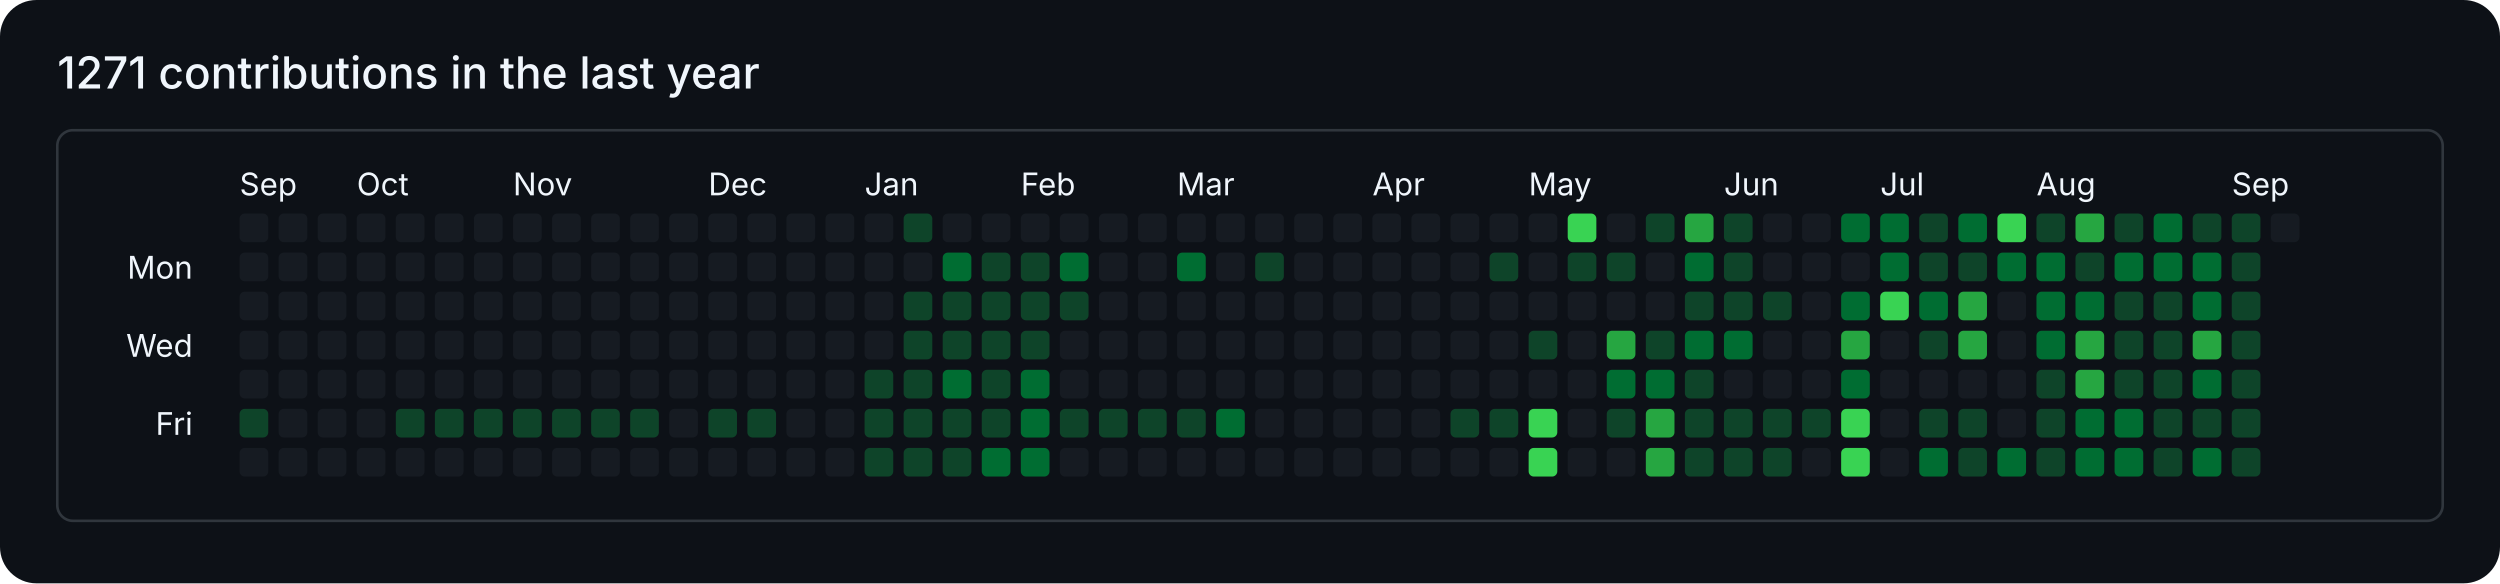
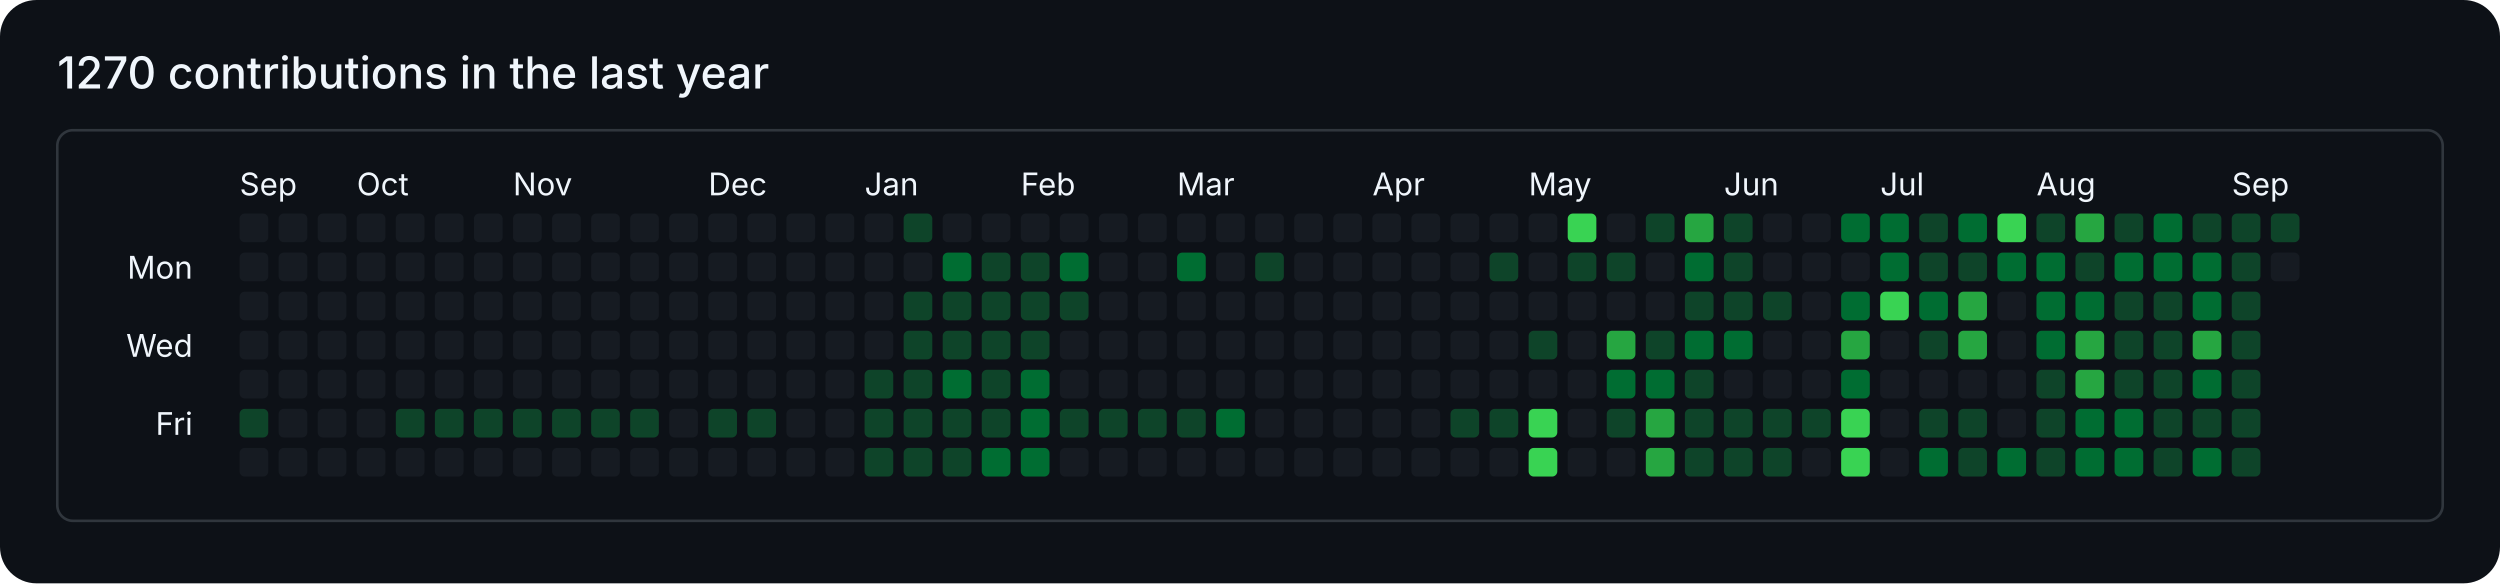
<svg xmlns="http://www.w3.org/2000/svg" width="1200" height="280" viewBox="0 0 960 224" fill="none" role="img" aria-label="AleksZyro GitHub contribution calendar">
  <style>
    .title { font: 500 17px -apple-system, BlinkMacSystemFont, 'Segoe UI', sans-serif; fill: #f0f6fc; }
    .month-label, .weekday-label, .legend, .hint { font: 400 12px -apple-system, BlinkMacSystemFont, 'Segoe UI', sans-serif; fill: #f0f6fc; }
    .hint, .legend-muted { fill: #8b949e; }
    .day-cell { shape-rendering: geometricPrecision; }
  </style>
  <rect width="960" height="224" rx="14" fill="#0d1117" />
-   <text x="22" y="34" class="title">1271 contributions in the last year</text>
+   <text x="22" y="34" class="title">1270 contributions in the last year</text>
  <rect x="22" y="50" width="916" height="150" rx="6" fill="none" stroke="#30363d" />
  <text x="92" y="75" class="month-label">Sep</text>
  <text x="137" y="75" class="month-label">Oct</text>
  <text x="197" y="75" class="month-label">Nov</text>
  <text x="272" y="75" class="month-label">Dec</text>
  <text x="332" y="75" class="month-label">Jan</text>
  <text x="392" y="75" class="month-label">Feb</text>
  <text x="452" y="75" class="month-label">Mar</text>
  <text x="527" y="75" class="month-label">Apr</text>
  <text x="587" y="75" class="month-label">May</text>
  <text x="662" y="75" class="month-label">Jun</text>
  <text x="722" y="75" class="month-label">Jul</text>
  <text x="782" y="75" class="month-label">Aug</text>
  <text x="857" y="75" class="month-label">Sep</text>
  <text x="74" y="107" class="weekday-label" text-anchor="end">Mon</text>
  <text x="74" y="137" class="weekday-label" text-anchor="end">Wed</text>
  <text x="74" y="167" class="weekday-label" text-anchor="end">Fri</text>
  <rect class="day-cell" x="92" y="82" width="11" height="11" rx="2" fill="#161b22" />
  <rect class="day-cell" x="92" y="97" width="11" height="11" rx="2" fill="#161b22" />
  <rect class="day-cell" x="92" y="112" width="11" height="11" rx="2" fill="#161b22" />
  <rect class="day-cell" x="92" y="127" width="11" height="11" rx="2" fill="#161b22" />
  <rect class="day-cell" x="92" y="142" width="11" height="11" rx="2" fill="#161b22" />
  <rect class="day-cell" x="92" y="157" width="11" height="11" rx="2" fill="#0e4429" />
  <rect class="day-cell" x="92" y="172" width="11" height="11" rx="2" fill="#161b22" />
  <rect class="day-cell" x="107" y="82" width="11" height="11" rx="2" fill="#161b22" />
  <rect class="day-cell" x="107" y="97" width="11" height="11" rx="2" fill="#161b22" />
  <rect class="day-cell" x="107" y="112" width="11" height="11" rx="2" fill="#161b22" />
  <rect class="day-cell" x="107" y="127" width="11" height="11" rx="2" fill="#161b22" />
  <rect class="day-cell" x="107" y="142" width="11" height="11" rx="2" fill="#161b22" />
  <rect class="day-cell" x="107" y="157" width="11" height="11" rx="2" fill="#161b22" />
  <rect class="day-cell" x="107" y="172" width="11" height="11" rx="2" fill="#161b22" />
  <rect class="day-cell" x="122" y="82" width="11" height="11" rx="2" fill="#161b22" />
  <rect class="day-cell" x="122" y="97" width="11" height="11" rx="2" fill="#161b22" />
  <rect class="day-cell" x="122" y="112" width="11" height="11" rx="2" fill="#161b22" />
  <rect class="day-cell" x="122" y="127" width="11" height="11" rx="2" fill="#161b22" />
  <rect class="day-cell" x="122" y="142" width="11" height="11" rx="2" fill="#161b22" />
  <rect class="day-cell" x="122" y="157" width="11" height="11" rx="2" fill="#161b22" />
  <rect class="day-cell" x="122" y="172" width="11" height="11" rx="2" fill="#161b22" />
  <rect class="day-cell" x="137" y="82" width="11" height="11" rx="2" fill="#161b22" />
  <rect class="day-cell" x="137" y="97" width="11" height="11" rx="2" fill="#161b22" />
  <rect class="day-cell" x="137" y="112" width="11" height="11" rx="2" fill="#161b22" />
  <rect class="day-cell" x="137" y="127" width="11" height="11" rx="2" fill="#161b22" />
  <rect class="day-cell" x="137" y="142" width="11" height="11" rx="2" fill="#161b22" />
  <rect class="day-cell" x="137" y="157" width="11" height="11" rx="2" fill="#161b22" />
  <rect class="day-cell" x="137" y="172" width="11" height="11" rx="2" fill="#161b22" />
  <rect class="day-cell" x="152" y="82" width="11" height="11" rx="2" fill="#161b22" />
  <rect class="day-cell" x="152" y="97" width="11" height="11" rx="2" fill="#161b22" />
  <rect class="day-cell" x="152" y="112" width="11" height="11" rx="2" fill="#161b22" />
  <rect class="day-cell" x="152" y="127" width="11" height="11" rx="2" fill="#161b22" />
  <rect class="day-cell" x="152" y="142" width="11" height="11" rx="2" fill="#161b22" />
  <rect class="day-cell" x="152" y="157" width="11" height="11" rx="2" fill="#0e4429" />
  <rect class="day-cell" x="152" y="172" width="11" height="11" rx="2" fill="#161b22" />
  <rect class="day-cell" x="167" y="82" width="11" height="11" rx="2" fill="#161b22" />
  <rect class="day-cell" x="167" y="97" width="11" height="11" rx="2" fill="#161b22" />
  <rect class="day-cell" x="167" y="112" width="11" height="11" rx="2" fill="#161b22" />
  <rect class="day-cell" x="167" y="127" width="11" height="11" rx="2" fill="#161b22" />
  <rect class="day-cell" x="167" y="142" width="11" height="11" rx="2" fill="#161b22" />
  <rect class="day-cell" x="167" y="157" width="11" height="11" rx="2" fill="#0e4429" />
  <rect class="day-cell" x="167" y="172" width="11" height="11" rx="2" fill="#161b22" />
  <rect class="day-cell" x="182" y="82" width="11" height="11" rx="2" fill="#161b22" />
  <rect class="day-cell" x="182" y="97" width="11" height="11" rx="2" fill="#161b22" />
  <rect class="day-cell" x="182" y="112" width="11" height="11" rx="2" fill="#161b22" />
  <rect class="day-cell" x="182" y="127" width="11" height="11" rx="2" fill="#161b22" />
  <rect class="day-cell" x="182" y="142" width="11" height="11" rx="2" fill="#161b22" />
  <rect class="day-cell" x="182" y="157" width="11" height="11" rx="2" fill="#0e4429" />
  <rect class="day-cell" x="182" y="172" width="11" height="11" rx="2" fill="#161b22" />
  <rect class="day-cell" x="197" y="82" width="11" height="11" rx="2" fill="#161b22" />
  <rect class="day-cell" x="197" y="97" width="11" height="11" rx="2" fill="#161b22" />
  <rect class="day-cell" x="197" y="112" width="11" height="11" rx="2" fill="#161b22" />
  <rect class="day-cell" x="197" y="127" width="11" height="11" rx="2" fill="#161b22" />
  <rect class="day-cell" x="197" y="142" width="11" height="11" rx="2" fill="#161b22" />
  <rect class="day-cell" x="197" y="157" width="11" height="11" rx="2" fill="#0e4429" />
  <rect class="day-cell" x="197" y="172" width="11" height="11" rx="2" fill="#161b22" />
  <rect class="day-cell" x="212" y="82" width="11" height="11" rx="2" fill="#161b22" />
  <rect class="day-cell" x="212" y="97" width="11" height="11" rx="2" fill="#161b22" />
  <rect class="day-cell" x="212" y="112" width="11" height="11" rx="2" fill="#161b22" />
  <rect class="day-cell" x="212" y="127" width="11" height="11" rx="2" fill="#161b22" />
  <rect class="day-cell" x="212" y="142" width="11" height="11" rx="2" fill="#161b22" />
  <rect class="day-cell" x="212" y="157" width="11" height="11" rx="2" fill="#0e4429" />
  <rect class="day-cell" x="212" y="172" width="11" height="11" rx="2" fill="#161b22" />
  <rect class="day-cell" x="227" y="82" width="11" height="11" rx="2" fill="#161b22" />
  <rect class="day-cell" x="227" y="97" width="11" height="11" rx="2" fill="#161b22" />
  <rect class="day-cell" x="227" y="112" width="11" height="11" rx="2" fill="#161b22" />
  <rect class="day-cell" x="227" y="127" width="11" height="11" rx="2" fill="#161b22" />
  <rect class="day-cell" x="227" y="142" width="11" height="11" rx="2" fill="#161b22" />
  <rect class="day-cell" x="227" y="157" width="11" height="11" rx="2" fill="#0e4429" />
  <rect class="day-cell" x="227" y="172" width="11" height="11" rx="2" fill="#161b22" />
  <rect class="day-cell" x="242" y="82" width="11" height="11" rx="2" fill="#161b22" />
  <rect class="day-cell" x="242" y="97" width="11" height="11" rx="2" fill="#161b22" />
  <rect class="day-cell" x="242" y="112" width="11" height="11" rx="2" fill="#161b22" />
  <rect class="day-cell" x="242" y="127" width="11" height="11" rx="2" fill="#161b22" />
  <rect class="day-cell" x="242" y="142" width="11" height="11" rx="2" fill="#161b22" />
  <rect class="day-cell" x="242" y="157" width="11" height="11" rx="2" fill="#0e4429" />
  <rect class="day-cell" x="242" y="172" width="11" height="11" rx="2" fill="#161b22" />
  <rect class="day-cell" x="257" y="82" width="11" height="11" rx="2" fill="#161b22" />
  <rect class="day-cell" x="257" y="97" width="11" height="11" rx="2" fill="#161b22" />
  <rect class="day-cell" x="257" y="112" width="11" height="11" rx="2" fill="#161b22" />
  <rect class="day-cell" x="257" y="127" width="11" height="11" rx="2" fill="#161b22" />
  <rect class="day-cell" x="257" y="142" width="11" height="11" rx="2" fill="#161b22" />
  <rect class="day-cell" x="257" y="157" width="11" height="11" rx="2" fill="#161b22" />
  <rect class="day-cell" x="257" y="172" width="11" height="11" rx="2" fill="#161b22" />
  <rect class="day-cell" x="272" y="82" width="11" height="11" rx="2" fill="#161b22" />
  <rect class="day-cell" x="272" y="97" width="11" height="11" rx="2" fill="#161b22" />
  <rect class="day-cell" x="272" y="112" width="11" height="11" rx="2" fill="#161b22" />
  <rect class="day-cell" x="272" y="127" width="11" height="11" rx="2" fill="#161b22" />
  <rect class="day-cell" x="272" y="142" width="11" height="11" rx="2" fill="#161b22" />
  <rect class="day-cell" x="272" y="157" width="11" height="11" rx="2" fill="#0e4429" />
  <rect class="day-cell" x="272" y="172" width="11" height="11" rx="2" fill="#161b22" />
  <rect class="day-cell" x="287" y="82" width="11" height="11" rx="2" fill="#161b22" />
  <rect class="day-cell" x="287" y="97" width="11" height="11" rx="2" fill="#161b22" />
  <rect class="day-cell" x="287" y="112" width="11" height="11" rx="2" fill="#161b22" />
  <rect class="day-cell" x="287" y="127" width="11" height="11" rx="2" fill="#161b22" />
  <rect class="day-cell" x="287" y="142" width="11" height="11" rx="2" fill="#161b22" />
  <rect class="day-cell" x="287" y="157" width="11" height="11" rx="2" fill="#0e4429" />
  <rect class="day-cell" x="287" y="172" width="11" height="11" rx="2" fill="#161b22" />
  <rect class="day-cell" x="302" y="82" width="11" height="11" rx="2" fill="#161b22" />
  <rect class="day-cell" x="302" y="97" width="11" height="11" rx="2" fill="#161b22" />
  <rect class="day-cell" x="302" y="112" width="11" height="11" rx="2" fill="#161b22" />
  <rect class="day-cell" x="302" y="127" width="11" height="11" rx="2" fill="#161b22" />
  <rect class="day-cell" x="302" y="142" width="11" height="11" rx="2" fill="#161b22" />
  <rect class="day-cell" x="302" y="157" width="11" height="11" rx="2" fill="#161b22" />
  <rect class="day-cell" x="302" y="172" width="11" height="11" rx="2" fill="#161b22" />
  <rect class="day-cell" x="317" y="82" width="11" height="11" rx="2" fill="#161b22" />
  <rect class="day-cell" x="317" y="97" width="11" height="11" rx="2" fill="#161b22" />
  <rect class="day-cell" x="317" y="112" width="11" height="11" rx="2" fill="#161b22" />
  <rect class="day-cell" x="317" y="127" width="11" height="11" rx="2" fill="#161b22" />
  <rect class="day-cell" x="317" y="142" width="11" height="11" rx="2" fill="#161b22" />
  <rect class="day-cell" x="317" y="157" width="11" height="11" rx="2" fill="#161b22" />
  <rect class="day-cell" x="317" y="172" width="11" height="11" rx="2" fill="#161b22" />
  <rect class="day-cell" x="332" y="82" width="11" height="11" rx="2" fill="#161b22" />
  <rect class="day-cell" x="332" y="97" width="11" height="11" rx="2" fill="#161b22" />
  <rect class="day-cell" x="332" y="112" width="11" height="11" rx="2" fill="#161b22" />
  <rect class="day-cell" x="332" y="127" width="11" height="11" rx="2" fill="#161b22" />
  <rect class="day-cell" x="332" y="142" width="11" height="11" rx="2" fill="#0e4429" />
  <rect class="day-cell" x="332" y="157" width="11" height="11" rx="2" fill="#0e4429" />
  <rect class="day-cell" x="332" y="172" width="11" height="11" rx="2" fill="#0e4429" />
  <rect class="day-cell" x="347" y="82" width="11" height="11" rx="2" fill="#0e4429" />
  <rect class="day-cell" x="347" y="97" width="11" height="11" rx="2" fill="#161b22" />
  <rect class="day-cell" x="347" y="112" width="11" height="11" rx="2" fill="#0e4429" />
  <rect class="day-cell" x="347" y="127" width="11" height="11" rx="2" fill="#0e4429" />
  <rect class="day-cell" x="347" y="142" width="11" height="11" rx="2" fill="#0e4429" />
  <rect class="day-cell" x="347" y="157" width="11" height="11" rx="2" fill="#0e4429" />
  <rect class="day-cell" x="347" y="172" width="11" height="11" rx="2" fill="#0e4429" />
  <rect class="day-cell" x="362" y="82" width="11" height="11" rx="2" fill="#161b22" />
  <rect class="day-cell" x="362" y="97" width="11" height="11" rx="2" fill="#006d32" />
  <rect class="day-cell" x="362" y="112" width="11" height="11" rx="2" fill="#0e4429" />
  <rect class="day-cell" x="362" y="127" width="11" height="11" rx="2" fill="#0e4429" />
  <rect class="day-cell" x="362" y="142" width="11" height="11" rx="2" fill="#006d32" />
  <rect class="day-cell" x="362" y="157" width="11" height="11" rx="2" fill="#0e4429" />
  <rect class="day-cell" x="362" y="172" width="11" height="11" rx="2" fill="#0e4429" />
  <rect class="day-cell" x="377" y="82" width="11" height="11" rx="2" fill="#161b22" />
  <rect class="day-cell" x="377" y="97" width="11" height="11" rx="2" fill="#0e4429" />
  <rect class="day-cell" x="377" y="112" width="11" height="11" rx="2" fill="#0e4429" />
  <rect class="day-cell" x="377" y="127" width="11" height="11" rx="2" fill="#0e4429" />
  <rect class="day-cell" x="377" y="142" width="11" height="11" rx="2" fill="#0e4429" />
  <rect class="day-cell" x="377" y="157" width="11" height="11" rx="2" fill="#0e4429" />
  <rect class="day-cell" x="377" y="172" width="11" height="11" rx="2" fill="#006d32" />
  <rect class="day-cell" x="392" y="82" width="11" height="11" rx="2" fill="#161b22" />
  <rect class="day-cell" x="392" y="97" width="11" height="11" rx="2" fill="#0e4429" />
  <rect class="day-cell" x="392" y="112" width="11" height="11" rx="2" fill="#0e4429" />
  <rect class="day-cell" x="392" y="127" width="11" height="11" rx="2" fill="#0e4429" />
  <rect class="day-cell" x="392" y="142" width="11" height="11" rx="2" fill="#006d32" />
  <rect class="day-cell" x="392" y="157" width="11" height="11" rx="2" fill="#006d32" />
  <rect class="day-cell" x="392" y="172" width="11" height="11" rx="2" fill="#006d32" />
  <rect class="day-cell" x="407" y="82" width="11" height="11" rx="2" fill="#161b22" />
  <rect class="day-cell" x="407" y="97" width="11" height="11" rx="2" fill="#006d32" />
  <rect class="day-cell" x="407" y="112" width="11" height="11" rx="2" fill="#0e4429" />
  <rect class="day-cell" x="407" y="127" width="11" height="11" rx="2" fill="#161b22" />
  <rect class="day-cell" x="407" y="142" width="11" height="11" rx="2" fill="#161b22" />
  <rect class="day-cell" x="407" y="157" width="11" height="11" rx="2" fill="#0e4429" />
  <rect class="day-cell" x="407" y="172" width="11" height="11" rx="2" fill="#161b22" />
  <rect class="day-cell" x="422" y="82" width="11" height="11" rx="2" fill="#161b22" />
  <rect class="day-cell" x="422" y="97" width="11" height="11" rx="2" fill="#161b22" />
  <rect class="day-cell" x="422" y="112" width="11" height="11" rx="2" fill="#161b22" />
  <rect class="day-cell" x="422" y="127" width="11" height="11" rx="2" fill="#161b22" />
  <rect class="day-cell" x="422" y="142" width="11" height="11" rx="2" fill="#161b22" />
  <rect class="day-cell" x="422" y="157" width="11" height="11" rx="2" fill="#0e4429" />
  <rect class="day-cell" x="422" y="172" width="11" height="11" rx="2" fill="#161b22" />
  <rect class="day-cell" x="437" y="82" width="11" height="11" rx="2" fill="#161b22" />
  <rect class="day-cell" x="437" y="97" width="11" height="11" rx="2" fill="#161b22" />
  <rect class="day-cell" x="437" y="112" width="11" height="11" rx="2" fill="#161b22" />
  <rect class="day-cell" x="437" y="127" width="11" height="11" rx="2" fill="#161b22" />
  <rect class="day-cell" x="437" y="142" width="11" height="11" rx="2" fill="#161b22" />
  <rect class="day-cell" x="437" y="157" width="11" height="11" rx="2" fill="#0e4429" />
  <rect class="day-cell" x="437" y="172" width="11" height="11" rx="2" fill="#161b22" />
  <rect class="day-cell" x="452" y="82" width="11" height="11" rx="2" fill="#161b22" />
  <rect class="day-cell" x="452" y="97" width="11" height="11" rx="2" fill="#006d32" />
  <rect class="day-cell" x="452" y="112" width="11" height="11" rx="2" fill="#161b22" />
  <rect class="day-cell" x="452" y="127" width="11" height="11" rx="2" fill="#161b22" />
  <rect class="day-cell" x="452" y="142" width="11" height="11" rx="2" fill="#161b22" />
  <rect class="day-cell" x="452" y="157" width="11" height="11" rx="2" fill="#0e4429" />
  <rect class="day-cell" x="452" y="172" width="11" height="11" rx="2" fill="#161b22" />
  <rect class="day-cell" x="467" y="82" width="11" height="11" rx="2" fill="#161b22" />
  <rect class="day-cell" x="467" y="97" width="11" height="11" rx="2" fill="#161b22" />
  <rect class="day-cell" x="467" y="112" width="11" height="11" rx="2" fill="#161b22" />
  <rect class="day-cell" x="467" y="127" width="11" height="11" rx="2" fill="#161b22" />
  <rect class="day-cell" x="467" y="142" width="11" height="11" rx="2" fill="#161b22" />
  <rect class="day-cell" x="467" y="157" width="11" height="11" rx="2" fill="#006d32" />
  <rect class="day-cell" x="467" y="172" width="11" height="11" rx="2" fill="#161b22" />
  <rect class="day-cell" x="482" y="82" width="11" height="11" rx="2" fill="#161b22" />
  <rect class="day-cell" x="482" y="97" width="11" height="11" rx="2" fill="#0e4429" />
  <rect class="day-cell" x="482" y="112" width="11" height="11" rx="2" fill="#161b22" />
  <rect class="day-cell" x="482" y="127" width="11" height="11" rx="2" fill="#161b22" />
  <rect class="day-cell" x="482" y="142" width="11" height="11" rx="2" fill="#161b22" />
  <rect class="day-cell" x="482" y="157" width="11" height="11" rx="2" fill="#161b22" />
  <rect class="day-cell" x="482" y="172" width="11" height="11" rx="2" fill="#161b22" />
  <rect class="day-cell" x="497" y="82" width="11" height="11" rx="2" fill="#161b22" />
  <rect class="day-cell" x="497" y="97" width="11" height="11" rx="2" fill="#161b22" />
  <rect class="day-cell" x="497" y="112" width="11" height="11" rx="2" fill="#161b22" />
  <rect class="day-cell" x="497" y="127" width="11" height="11" rx="2" fill="#161b22" />
  <rect class="day-cell" x="497" y="142" width="11" height="11" rx="2" fill="#161b22" />
  <rect class="day-cell" x="497" y="157" width="11" height="11" rx="2" fill="#161b22" />
  <rect class="day-cell" x="497" y="172" width="11" height="11" rx="2" fill="#161b22" />
  <rect class="day-cell" x="512" y="82" width="11" height="11" rx="2" fill="#161b22" />
  <rect class="day-cell" x="512" y="97" width="11" height="11" rx="2" fill="#161b22" />
  <rect class="day-cell" x="512" y="112" width="11" height="11" rx="2" fill="#161b22" />
  <rect class="day-cell" x="512" y="127" width="11" height="11" rx="2" fill="#161b22" />
  <rect class="day-cell" x="512" y="142" width="11" height="11" rx="2" fill="#161b22" />
  <rect class="day-cell" x="512" y="157" width="11" height="11" rx="2" fill="#161b22" />
  <rect class="day-cell" x="512" y="172" width="11" height="11" rx="2" fill="#161b22" />
  <rect class="day-cell" x="527" y="82" width="11" height="11" rx="2" fill="#161b22" />
  <rect class="day-cell" x="527" y="97" width="11" height="11" rx="2" fill="#161b22" />
  <rect class="day-cell" x="527" y="112" width="11" height="11" rx="2" fill="#161b22" />
  <rect class="day-cell" x="527" y="127" width="11" height="11" rx="2" fill="#161b22" />
  <rect class="day-cell" x="527" y="142" width="11" height="11" rx="2" fill="#161b22" />
  <rect class="day-cell" x="527" y="157" width="11" height="11" rx="2" fill="#161b22" />
  <rect class="day-cell" x="527" y="172" width="11" height="11" rx="2" fill="#161b22" />
  <rect class="day-cell" x="542" y="82" width="11" height="11" rx="2" fill="#161b22" />
  <rect class="day-cell" x="542" y="97" width="11" height="11" rx="2" fill="#161b22" />
  <rect class="day-cell" x="542" y="112" width="11" height="11" rx="2" fill="#161b22" />
  <rect class="day-cell" x="542" y="127" width="11" height="11" rx="2" fill="#161b22" />
  <rect class="day-cell" x="542" y="142" width="11" height="11" rx="2" fill="#161b22" />
  <rect class="day-cell" x="542" y="157" width="11" height="11" rx="2" fill="#161b22" />
  <rect class="day-cell" x="542" y="172" width="11" height="11" rx="2" fill="#161b22" />
  <rect class="day-cell" x="557" y="82" width="11" height="11" rx="2" fill="#161b22" />
  <rect class="day-cell" x="557" y="97" width="11" height="11" rx="2" fill="#161b22" />
  <rect class="day-cell" x="557" y="112" width="11" height="11" rx="2" fill="#161b22" />
  <rect class="day-cell" x="557" y="127" width="11" height="11" rx="2" fill="#161b22" />
  <rect class="day-cell" x="557" y="142" width="11" height="11" rx="2" fill="#161b22" />
  <rect class="day-cell" x="557" y="157" width="11" height="11" rx="2" fill="#0e4429" />
  <rect class="day-cell" x="557" y="172" width="11" height="11" rx="2" fill="#161b22" />
  <rect class="day-cell" x="572" y="82" width="11" height="11" rx="2" fill="#161b22" />
  <rect class="day-cell" x="572" y="97" width="11" height="11" rx="2" fill="#0e4429" />
  <rect class="day-cell" x="572" y="112" width="11" height="11" rx="2" fill="#161b22" />
  <rect class="day-cell" x="572" y="127" width="11" height="11" rx="2" fill="#161b22" />
  <rect class="day-cell" x="572" y="142" width="11" height="11" rx="2" fill="#161b22" />
  <rect class="day-cell" x="572" y="157" width="11" height="11" rx="2" fill="#0e4429" />
  <rect class="day-cell" x="572" y="172" width="11" height="11" rx="2" fill="#161b22" />
  <rect class="day-cell" x="587" y="82" width="11" height="11" rx="2" fill="#161b22" />
  <rect class="day-cell" x="587" y="97" width="11" height="11" rx="2" fill="#161b22" />
  <rect class="day-cell" x="587" y="112" width="11" height="11" rx="2" fill="#161b22" />
  <rect class="day-cell" x="587" y="127" width="11" height="11" rx="2" fill="#0e4429" />
  <rect class="day-cell" x="587" y="142" width="11" height="11" rx="2" fill="#161b22" />
  <rect class="day-cell" x="587" y="157" width="11" height="11" rx="2" fill="#39d353" />
  <rect class="day-cell" x="587" y="172" width="11" height="11" rx="2" fill="#39d353" />
  <rect class="day-cell" x="602" y="82" width="11" height="11" rx="2" fill="#39d353" />
  <rect class="day-cell" x="602" y="97" width="11" height="11" rx="2" fill="#0e4429" />
  <rect class="day-cell" x="602" y="112" width="11" height="11" rx="2" fill="#161b22" />
  <rect class="day-cell" x="602" y="127" width="11" height="11" rx="2" fill="#161b22" />
  <rect class="day-cell" x="602" y="142" width="11" height="11" rx="2" fill="#161b22" />
  <rect class="day-cell" x="602" y="157" width="11" height="11" rx="2" fill="#161b22" />
  <rect class="day-cell" x="602" y="172" width="11" height="11" rx="2" fill="#161b22" />
  <rect class="day-cell" x="617" y="82" width="11" height="11" rx="2" fill="#161b22" />
  <rect class="day-cell" x="617" y="97" width="11" height="11" rx="2" fill="#0e4429" />
  <rect class="day-cell" x="617" y="112" width="11" height="11" rx="2" fill="#161b22" />
  <rect class="day-cell" x="617" y="127" width="11" height="11" rx="2" fill="#26a641" />
  <rect class="day-cell" x="617" y="142" width="11" height="11" rx="2" fill="#006d32" />
  <rect class="day-cell" x="617" y="157" width="11" height="11" rx="2" fill="#0e4429" />
  <rect class="day-cell" x="617" y="172" width="11" height="11" rx="2" fill="#161b22" />
  <rect class="day-cell" x="632" y="82" width="11" height="11" rx="2" fill="#0e4429" />
  <rect class="day-cell" x="632" y="97" width="11" height="11" rx="2" fill="#161b22" />
  <rect class="day-cell" x="632" y="112" width="11" height="11" rx="2" fill="#161b22" />
  <rect class="day-cell" x="632" y="127" width="11" height="11" rx="2" fill="#0e4429" />
  <rect class="day-cell" x="632" y="142" width="11" height="11" rx="2" fill="#006d32" />
  <rect class="day-cell" x="632" y="157" width="11" height="11" rx="2" fill="#26a641" />
  <rect class="day-cell" x="632" y="172" width="11" height="11" rx="2" fill="#26a641" />
  <rect class="day-cell" x="647" y="82" width="11" height="11" rx="2" fill="#26a641" />
  <rect class="day-cell" x="647" y="97" width="11" height="11" rx="2" fill="#006d32" />
  <rect class="day-cell" x="647" y="112" width="11" height="11" rx="2" fill="#0e4429" />
  <rect class="day-cell" x="647" y="127" width="11" height="11" rx="2" fill="#006d32" />
  <rect class="day-cell" x="647" y="142" width="11" height="11" rx="2" fill="#0e4429" />
  <rect class="day-cell" x="647" y="157" width="11" height="11" rx="2" fill="#0e4429" />
  <rect class="day-cell" x="647" y="172" width="11" height="11" rx="2" fill="#0e4429" />
  <rect class="day-cell" x="662" y="82" width="11" height="11" rx="2" fill="#0e4429" />
  <rect class="day-cell" x="662" y="97" width="11" height="11" rx="2" fill="#0e4429" />
  <rect class="day-cell" x="662" y="112" width="11" height="11" rx="2" fill="#0e4429" />
  <rect class="day-cell" x="662" y="127" width="11" height="11" rx="2" fill="#006d32" />
  <rect class="day-cell" x="662" y="142" width="11" height="11" rx="2" fill="#161b22" />
  <rect class="day-cell" x="662" y="157" width="11" height="11" rx="2" fill="#0e4429" />
  <rect class="day-cell" x="662" y="172" width="11" height="11" rx="2" fill="#0e4429" />
  <rect class="day-cell" x="677" y="82" width="11" height="11" rx="2" fill="#161b22" />
  <rect class="day-cell" x="677" y="97" width="11" height="11" rx="2" fill="#161b22" />
  <rect class="day-cell" x="677" y="112" width="11" height="11" rx="2" fill="#0e4429" />
  <rect class="day-cell" x="677" y="127" width="11" height="11" rx="2" fill="#161b22" />
  <rect class="day-cell" x="677" y="142" width="11" height="11" rx="2" fill="#161b22" />
  <rect class="day-cell" x="677" y="157" width="11" height="11" rx="2" fill="#0e4429" />
  <rect class="day-cell" x="677" y="172" width="11" height="11" rx="2" fill="#0e4429" />
  <rect class="day-cell" x="692" y="82" width="11" height="11" rx="2" fill="#161b22" />
  <rect class="day-cell" x="692" y="97" width="11" height="11" rx="2" fill="#161b22" />
  <rect class="day-cell" x="692" y="112" width="11" height="11" rx="2" fill="#161b22" />
  <rect class="day-cell" x="692" y="127" width="11" height="11" rx="2" fill="#161b22" />
  <rect class="day-cell" x="692" y="142" width="11" height="11" rx="2" fill="#161b22" />
  <rect class="day-cell" x="692" y="157" width="11" height="11" rx="2" fill="#0e4429" />
  <rect class="day-cell" x="692" y="172" width="11" height="11" rx="2" fill="#161b22" />
  <rect class="day-cell" x="707" y="82" width="11" height="11" rx="2" fill="#006d32" />
  <rect class="day-cell" x="707" y="97" width="11" height="11" rx="2" fill="#161b22" />
  <rect class="day-cell" x="707" y="112" width="11" height="11" rx="2" fill="#006d32" />
  <rect class="day-cell" x="707" y="127" width="11" height="11" rx="2" fill="#26a641" />
  <rect class="day-cell" x="707" y="142" width="11" height="11" rx="2" fill="#006d32" />
  <rect class="day-cell" x="707" y="157" width="11" height="11" rx="2" fill="#39d353" />
  <rect class="day-cell" x="707" y="172" width="11" height="11" rx="2" fill="#39d353" />
  <rect class="day-cell" x="722" y="82" width="11" height="11" rx="2" fill="#006d32" />
  <rect class="day-cell" x="722" y="97" width="11" height="11" rx="2" fill="#006d32" />
  <rect class="day-cell" x="722" y="112" width="11" height="11" rx="2" fill="#39d353" />
  <rect class="day-cell" x="722" y="127" width="11" height="11" rx="2" fill="#161b22" />
  <rect class="day-cell" x="722" y="142" width="11" height="11" rx="2" fill="#161b22" />
  <rect class="day-cell" x="722" y="157" width="11" height="11" rx="2" fill="#161b22" />
  <rect class="day-cell" x="722" y="172" width="11" height="11" rx="2" fill="#161b22" />
  <rect class="day-cell" x="737" y="82" width="11" height="11" rx="2" fill="#0e4429" />
  <rect class="day-cell" x="737" y="97" width="11" height="11" rx="2" fill="#0e4429" />
  <rect class="day-cell" x="737" y="112" width="11" height="11" rx="2" fill="#006d32" />
  <rect class="day-cell" x="737" y="127" width="11" height="11" rx="2" fill="#0e4429" />
  <rect class="day-cell" x="737" y="142" width="11" height="11" rx="2" fill="#161b22" />
  <rect class="day-cell" x="737" y="157" width="11" height="11" rx="2" fill="#0e4429" />
  <rect class="day-cell" x="737" y="172" width="11" height="11" rx="2" fill="#006d32" />
  <rect class="day-cell" x="752" y="82" width="11" height="11" rx="2" fill="#006d32" />
  <rect class="day-cell" x="752" y="97" width="11" height="11" rx="2" fill="#0e4429" />
  <rect class="day-cell" x="752" y="112" width="11" height="11" rx="2" fill="#26a641" />
  <rect class="day-cell" x="752" y="127" width="11" height="11" rx="2" fill="#26a641" />
  <rect class="day-cell" x="752" y="142" width="11" height="11" rx="2" fill="#161b22" />
  <rect class="day-cell" x="752" y="157" width="11" height="11" rx="2" fill="#0e4429" />
  <rect class="day-cell" x="752" y="172" width="11" height="11" rx="2" fill="#0e4429" />
  <rect class="day-cell" x="767" y="82" width="11" height="11" rx="2" fill="#39d353" />
  <rect class="day-cell" x="767" y="97" width="11" height="11" rx="2" fill="#006d32" />
  <rect class="day-cell" x="767" y="112" width="11" height="11" rx="2" fill="#161b22" />
  <rect class="day-cell" x="767" y="127" width="11" height="11" rx="2" fill="#161b22" />
  <rect class="day-cell" x="767" y="142" width="11" height="11" rx="2" fill="#161b22" />
  <rect class="day-cell" x="767" y="157" width="11" height="11" rx="2" fill="#161b22" />
  <rect class="day-cell" x="767" y="172" width="11" height="11" rx="2" fill="#006d32" />
  <rect class="day-cell" x="782" y="82" width="11" height="11" rx="2" fill="#0e4429" />
  <rect class="day-cell" x="782" y="97" width="11" height="11" rx="2" fill="#006d32" />
  <rect class="day-cell" x="782" y="112" width="11" height="11" rx="2" fill="#006d32" />
  <rect class="day-cell" x="782" y="127" width="11" height="11" rx="2" fill="#006d32" />
  <rect class="day-cell" x="782" y="142" width="11" height="11" rx="2" fill="#0e4429" />
  <rect class="day-cell" x="782" y="157" width="11" height="11" rx="2" fill="#0e4429" />
  <rect class="day-cell" x="782" y="172" width="11" height="11" rx="2" fill="#0e4429" />
  <rect class="day-cell" x="797" y="82" width="11" height="11" rx="2" fill="#26a641" />
  <rect class="day-cell" x="797" y="97" width="11" height="11" rx="2" fill="#0e4429" />
  <rect class="day-cell" x="797" y="112" width="11" height="11" rx="2" fill="#006d32" />
  <rect class="day-cell" x="797" y="127" width="11" height="11" rx="2" fill="#26a641" />
  <rect class="day-cell" x="797" y="142" width="11" height="11" rx="2" fill="#26a641" />
  <rect class="day-cell" x="797" y="157" width="11" height="11" rx="2" fill="#006d32" />
  <rect class="day-cell" x="797" y="172" width="11" height="11" rx="2" fill="#006d32" />
  <rect class="day-cell" x="812" y="82" width="11" height="11" rx="2" fill="#0e4429" />
  <rect class="day-cell" x="812" y="97" width="11" height="11" rx="2" fill="#006d32" />
  <rect class="day-cell" x="812" y="112" width="11" height="11" rx="2" fill="#0e4429" />
  <rect class="day-cell" x="812" y="127" width="11" height="11" rx="2" fill="#0e4429" />
  <rect class="day-cell" x="812" y="142" width="11" height="11" rx="2" fill="#0e4429" />
  <rect class="day-cell" x="812" y="157" width="11" height="11" rx="2" fill="#006d32" />
  <rect class="day-cell" x="812" y="172" width="11" height="11" rx="2" fill="#006d32" />
  <rect class="day-cell" x="827" y="82" width="11" height="11" rx="2" fill="#006d32" />
  <rect class="day-cell" x="827" y="97" width="11" height="11" rx="2" fill="#006d32" />
  <rect class="day-cell" x="827" y="112" width="11" height="11" rx="2" fill="#0e4429" />
  <rect class="day-cell" x="827" y="127" width="11" height="11" rx="2" fill="#0e4429" />
  <rect class="day-cell" x="827" y="142" width="11" height="11" rx="2" fill="#0e4429" />
  <rect class="day-cell" x="827" y="157" width="11" height="11" rx="2" fill="#0e4429" />
  <rect class="day-cell" x="827" y="172" width="11" height="11" rx="2" fill="#0e4429" />
  <rect class="day-cell" x="842" y="82" width="11" height="11" rx="2" fill="#0e4429" />
  <rect class="day-cell" x="842" y="97" width="11" height="11" rx="2" fill="#006d32" />
  <rect class="day-cell" x="842" y="112" width="11" height="11" rx="2" fill="#006d32" />
  <rect class="day-cell" x="842" y="127" width="11" height="11" rx="2" fill="#26a641" />
  <rect class="day-cell" x="842" y="142" width="11" height="11" rx="2" fill="#006d32" />
  <rect class="day-cell" x="842" y="157" width="11" height="11" rx="2" fill="#0e4429" />
  <rect class="day-cell" x="842" y="172" width="11" height="11" rx="2" fill="#006d32" />
  <rect class="day-cell" x="857" y="82" width="11" height="11" rx="2" fill="#0e4429" />
  <rect class="day-cell" x="857" y="97" width="11" height="11" rx="2" fill="#0e4429" />
  <rect class="day-cell" x="857" y="112" width="11" height="11" rx="2" fill="#0e4429" />
  <rect class="day-cell" x="857" y="127" width="11" height="11" rx="2" fill="#0e4429" />
  <rect class="day-cell" x="857" y="142" width="11" height="11" rx="2" fill="#0e4429" />
  <rect class="day-cell" x="857" y="157" width="11" height="11" rx="2" fill="#0e4429" />
  <rect class="day-cell" x="857" y="172" width="11" height="11" rx="2" fill="#0e4429" />
-   <rect class="day-cell" x="872" y="82" width="11" height="11" rx="2" fill="#161b22" />
+   <rect class="day-cell" x="872" y="82" width="11" height="11" rx="2" fill="#0e4429" />
+   <rect class="day-cell" x="872" y="97" width="11" height="11" rx="2" fill="#161b22" />
</svg>
